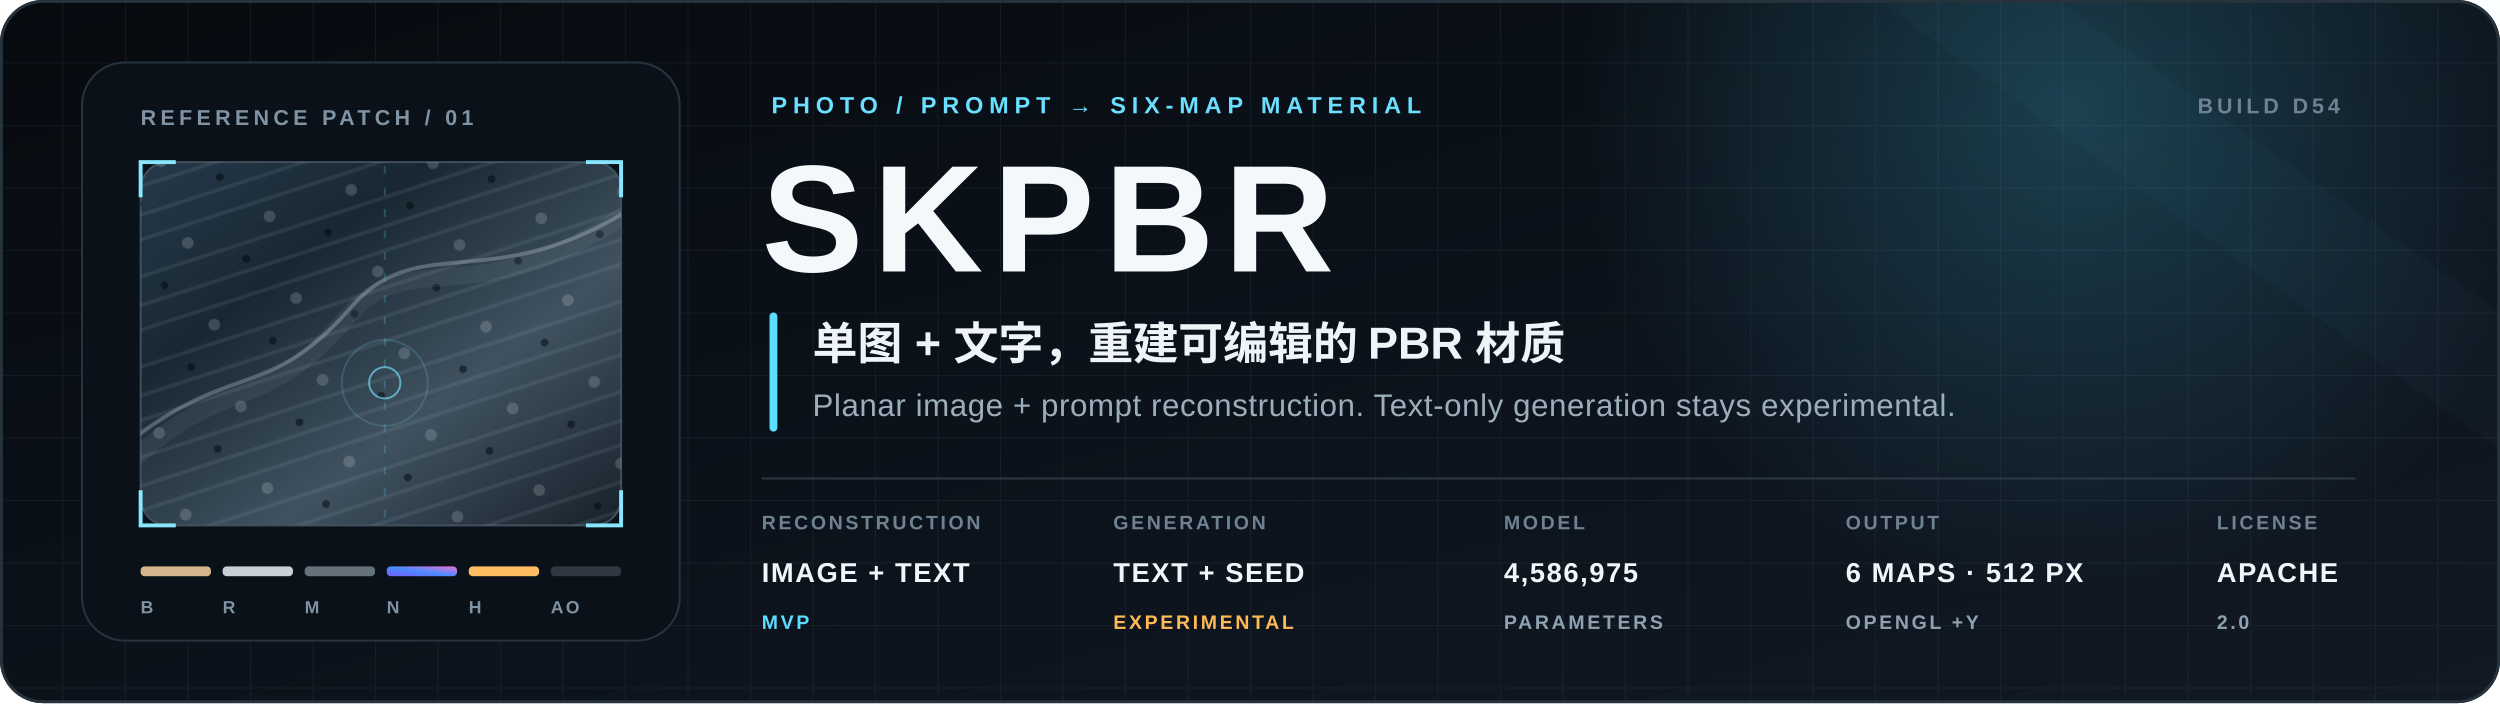
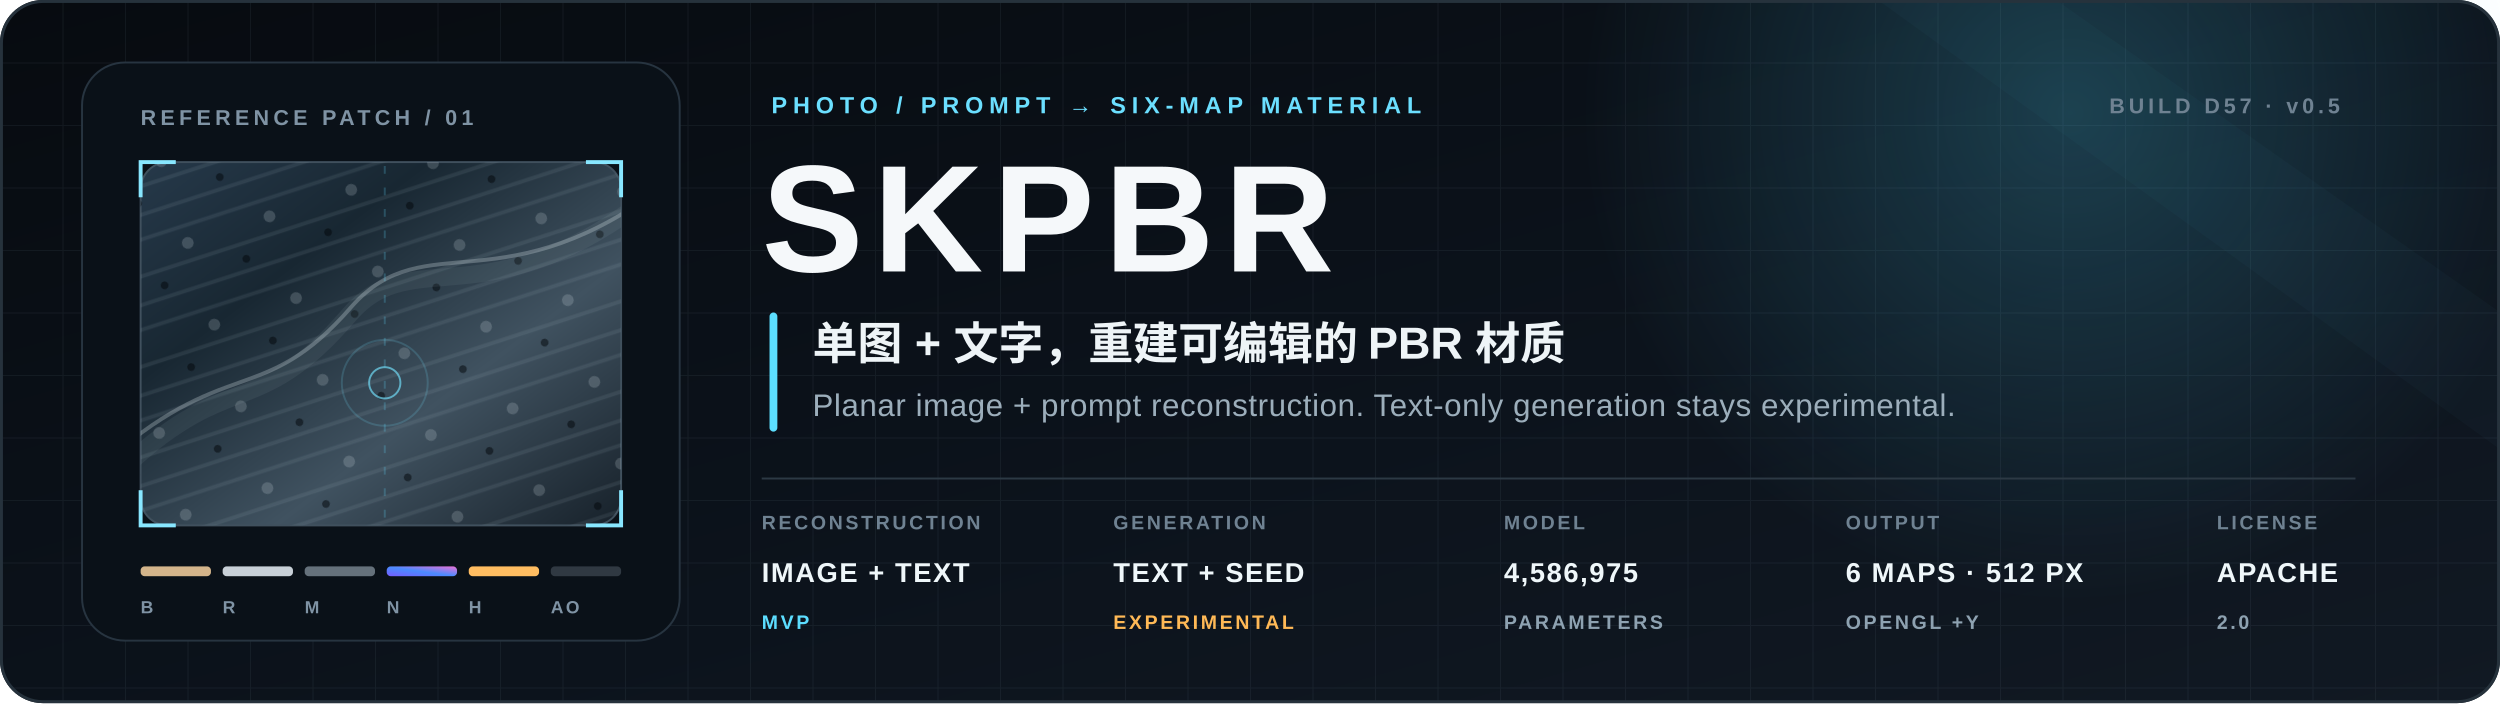
<svg xmlns="http://www.w3.org/2000/svg" width="1280" height="360" viewBox="0 0 1280 360" role="img" aria-labelledby="title desc">
  <defs>
    <linearGradient id="background" x1="0" y1="0" x2="1" y2="1">
      <stop offset="0" stop-color="#070b10" />
      <stop offset="0.58" stop-color="#0c131c" />
      <stop offset="1" stop-color="#111923" />
    </linearGradient>
    <linearGradient id="material" x1="0" y1="0" x2="1" y2="1">
      <stop offset="0" stop-color="#26394a" />
      <stop offset="0.30" stop-color="#182732" />
      <stop offset="0.64" stop-color="#405260" />
      <stop offset="1" stop-color="#17212a" />
    </linearGradient>
    <linearGradient id="scan" x1="0" y1="0" x2="1" y2="0">
      <stop offset="0" stop-color="#59ddff" stop-opacity="0" />
      <stop offset="0.40" stop-color="#59ddff" stop-opacity="0.95" />
      <stop offset="0.62" stop-color="#91ebff" stop-opacity="0.95" />
      <stop offset="1" stop-color="#59ddff" stop-opacity="0" />
    </linearGradient>
    <linearGradient id="normal" x1="0" y1="1" x2="1" y2="0">
      <stop offset="0" stop-color="#765cff" />
      <stop offset="0.48" stop-color="#4b8bff" />
      <stop offset="1" stop-color="#ec72d7" />
    </linearGradient>
    <radialGradient id="glow" cx="50%" cy="50%" r="50%">
      <stop offset="0" stop-color="#53d9ff" stop-opacity="0.22" />
      <stop offset="1" stop-color="#53d9ff" stop-opacity="0" />
    </radialGradient>
    <pattern id="grid" width="32" height="32" patternUnits="userSpaceOnUse">
      <path d="M32 0H0V32" fill="none" stroke="#94a6b8" stroke-width="1" stroke-opacity="0.08" />
    </pattern>
    <pattern id="grain" width="44" height="44" patternUnits="userSpaceOnUse" patternTransform="rotate(-18)">
      <path d="M-10 7H54M-10 25H54M-10 39H54" stroke="#b8cad6" stroke-width="2" stroke-opacity="0.10" />
      <circle cx="9" cy="16" r="3" fill="#e3eef4" fill-opacity="0.18" />
      <circle cx="35" cy="33" r="2" fill="#03070b" fill-opacity="0.50" />
    </pattern>
    <filter id="softGlow" x="-100%" y="-100%" width="300%" height="300%">
      <feGaussianBlur stdDeviation="7" />
    </filter>
    <clipPath id="sampleClip">
      <rect x="72" y="83" width="246" height="186" rx="14" />
    </clipPath>
  </defs>
  <rect width="1280" height="360" rx="22" fill="url(#background)" />
  <rect width="1280" height="360" rx="22" fill="url(#grid)" />
  <circle cx="1060" cy="58" r="250" fill="url(#glow)" />
  <path d="M1010 -30L1280 160V230L920 -30Z" fill="#5ddfff" opacity="0.025" />
  <g aria-label="Reference material patch">
    <rect x="42" y="32" width="306" height="296" rx="22" fill="#0a1118" stroke="#273440" />
    <text x="72" y="64" fill="#7f93a4" font-family="Segoe UI, Arial, sans-serif" font-size="11" font-weight="700" letter-spacing="2.2">REFERENCE PATCH / 01</text>
    <rect x="72" y="83" width="246" height="186" rx="14" fill="url(#material)" stroke="#40505d" />
    <g clip-path="url(#sampleClip)">
      <rect x="72" y="83" width="246" height="186" fill="url(#grain)" />
      <path d="M58 245C117 186 130 218 179 161C212 123 250 167 337 97" fill="none" stroke="#b8c8d2" stroke-width="9" stroke-linecap="round" opacity="0.08" />
      <path d="M50 240C116 180 134 210 180 157C218 114 258 159 344 92" fill="none" stroke="#e7f2f7" stroke-width="2" stroke-linecap="round" opacity="0.26" />
      <path d="M64 196H330" stroke="url(#scan)" stroke-width="2" />
      <path d="M197 74V280" stroke="#61ddff" stroke-width="1" stroke-opacity="0.22" stroke-dasharray="4 7" />
      <circle cx="197" cy="196" r="8" fill="none" stroke="#74e4ff" stroke-opacity="0.65" />
      <circle cx="197" cy="196" r="22" fill="none" stroke="#74e4ff" stroke-opacity="0.17" />
    </g>
    <path d="M72 101V83H90M300 83H318V101M72 251V269H90M300 269H318V251" fill="none" stroke="#88e7ff" stroke-width="2" />
    <g font-family="Segoe UI, Arial, sans-serif" font-size="9" font-weight="700" letter-spacing="1.2">
      <rect x="72" y="290" width="36" height="5" rx="2" fill="#d4b58b" />
      <rect x="114" y="290" width="36" height="5" rx="2" fill="#c8d0d7" />
      <rect x="156" y="290" width="36" height="5" rx="2" fill="#65717b" />
      <rect x="198" y="290" width="36" height="5" rx="2" fill="url(#normal)" />
      <rect x="240" y="290" width="36" height="5" rx="2" fill="#ffbd61" />
      <rect x="282" y="290" width="36" height="5" rx="2" fill="#303942" />
      <text x="72" y="314" fill="#7f93a4">B</text>
      <text x="114" y="314" fill="#7f93a4">R</text>
      <text x="156" y="314" fill="#7f93a4">M</text>
      <text x="198" y="314" fill="#7f93a4">N</text>
      <text x="240" y="314" fill="#7f93a4">H</text>
      <text x="282" y="314" fill="#7f93a4">AO</text>
    </g>
  </g>
  <g font-family="Segoe UI, Arial, sans-serif">
    <text x="395" y="58" fill="#6bdfff" font-size="12" font-weight="700" letter-spacing="3">PHOTO / PROMPT → SIX-MAP MATERIAL</text>
-     <text x="1198" y="58" text-anchor="end" fill="#6f8292" font-size="11" font-weight="600" letter-spacing="2">BUILD D54</text>
+     <text x="1198" y="58" text-anchor="end" fill="#6f8292" font-size="11" font-weight="600" letter-spacing="2">BUILD D57 · v0.5</text>
    <text x="390" y="139" fill="#f5f8fa" font-size="78" font-weight="750" letter-spacing="5">SKPBR</text>
    <rect x="394" y="160" width="4" height="61" rx="2" fill="#5cdfff" />
    <text x="416" y="184" fill="#eef4f7" font-size="23" font-weight="600">单图 + 文字，重建可编辑的 PBR 材质</text>
    <text x="416" y="213" fill="#9caebb" font-size="16" font-weight="450" letter-spacing="0.3">Planar image + prompt reconstruction. Text-only generation stays experimental.</text>
    <line x1="390" y1="245" x2="1206" y2="245" stroke="#2c3944" />
    <g font-size="10" font-weight="700" letter-spacing="1.35">
      <text x="390" y="271" fill="#6f8292">RECONSTRUCTION</text>
      <text x="390" y="298" fill="#eff7fa" font-size="14" letter-spacing="0.8">IMAGE + TEXT</text>
      <text x="390" y="322" fill="#5cddff">MVP</text>
      <text x="570" y="271" fill="#6f8292">GENERATION</text>
      <text x="570" y="298" fill="#eff7fa" font-size="14" letter-spacing="0.8">TEXT + SEED</text>
      <text x="570" y="322" fill="#ffb956">EXPERIMENTAL</text>
      <text x="770" y="271" fill="#6f8292">MODEL</text>
      <text x="770" y="298" fill="#eff7fa" font-size="14" letter-spacing="0.8">4,586,975</text>
      <text x="770" y="322" fill="#8ea2b1">PARAMETERS</text>
      <text x="945" y="271" fill="#6f8292">OUTPUT</text>
      <text x="945" y="298" fill="#eff7fa" font-size="14" letter-spacing="0.8">6 MAPS · 512 PX</text>
      <text x="945" y="322" fill="#8ea2b1">OPENGL +Y</text>
      <text x="1135" y="271" fill="#6f8292">LICENSE</text>
      <text x="1135" y="298" fill="#eff7fa" font-size="14" letter-spacing="0.8">APACHE</text>
      <text x="1135" y="322" fill="#8ea2b1">2.0</text>
    </g>
  </g>
  <rect x="0.75" y="0.75" width="1278.5" height="358.5" rx="21.25" fill="none" stroke="#26323c" stroke-width="1.5" />
</svg>
